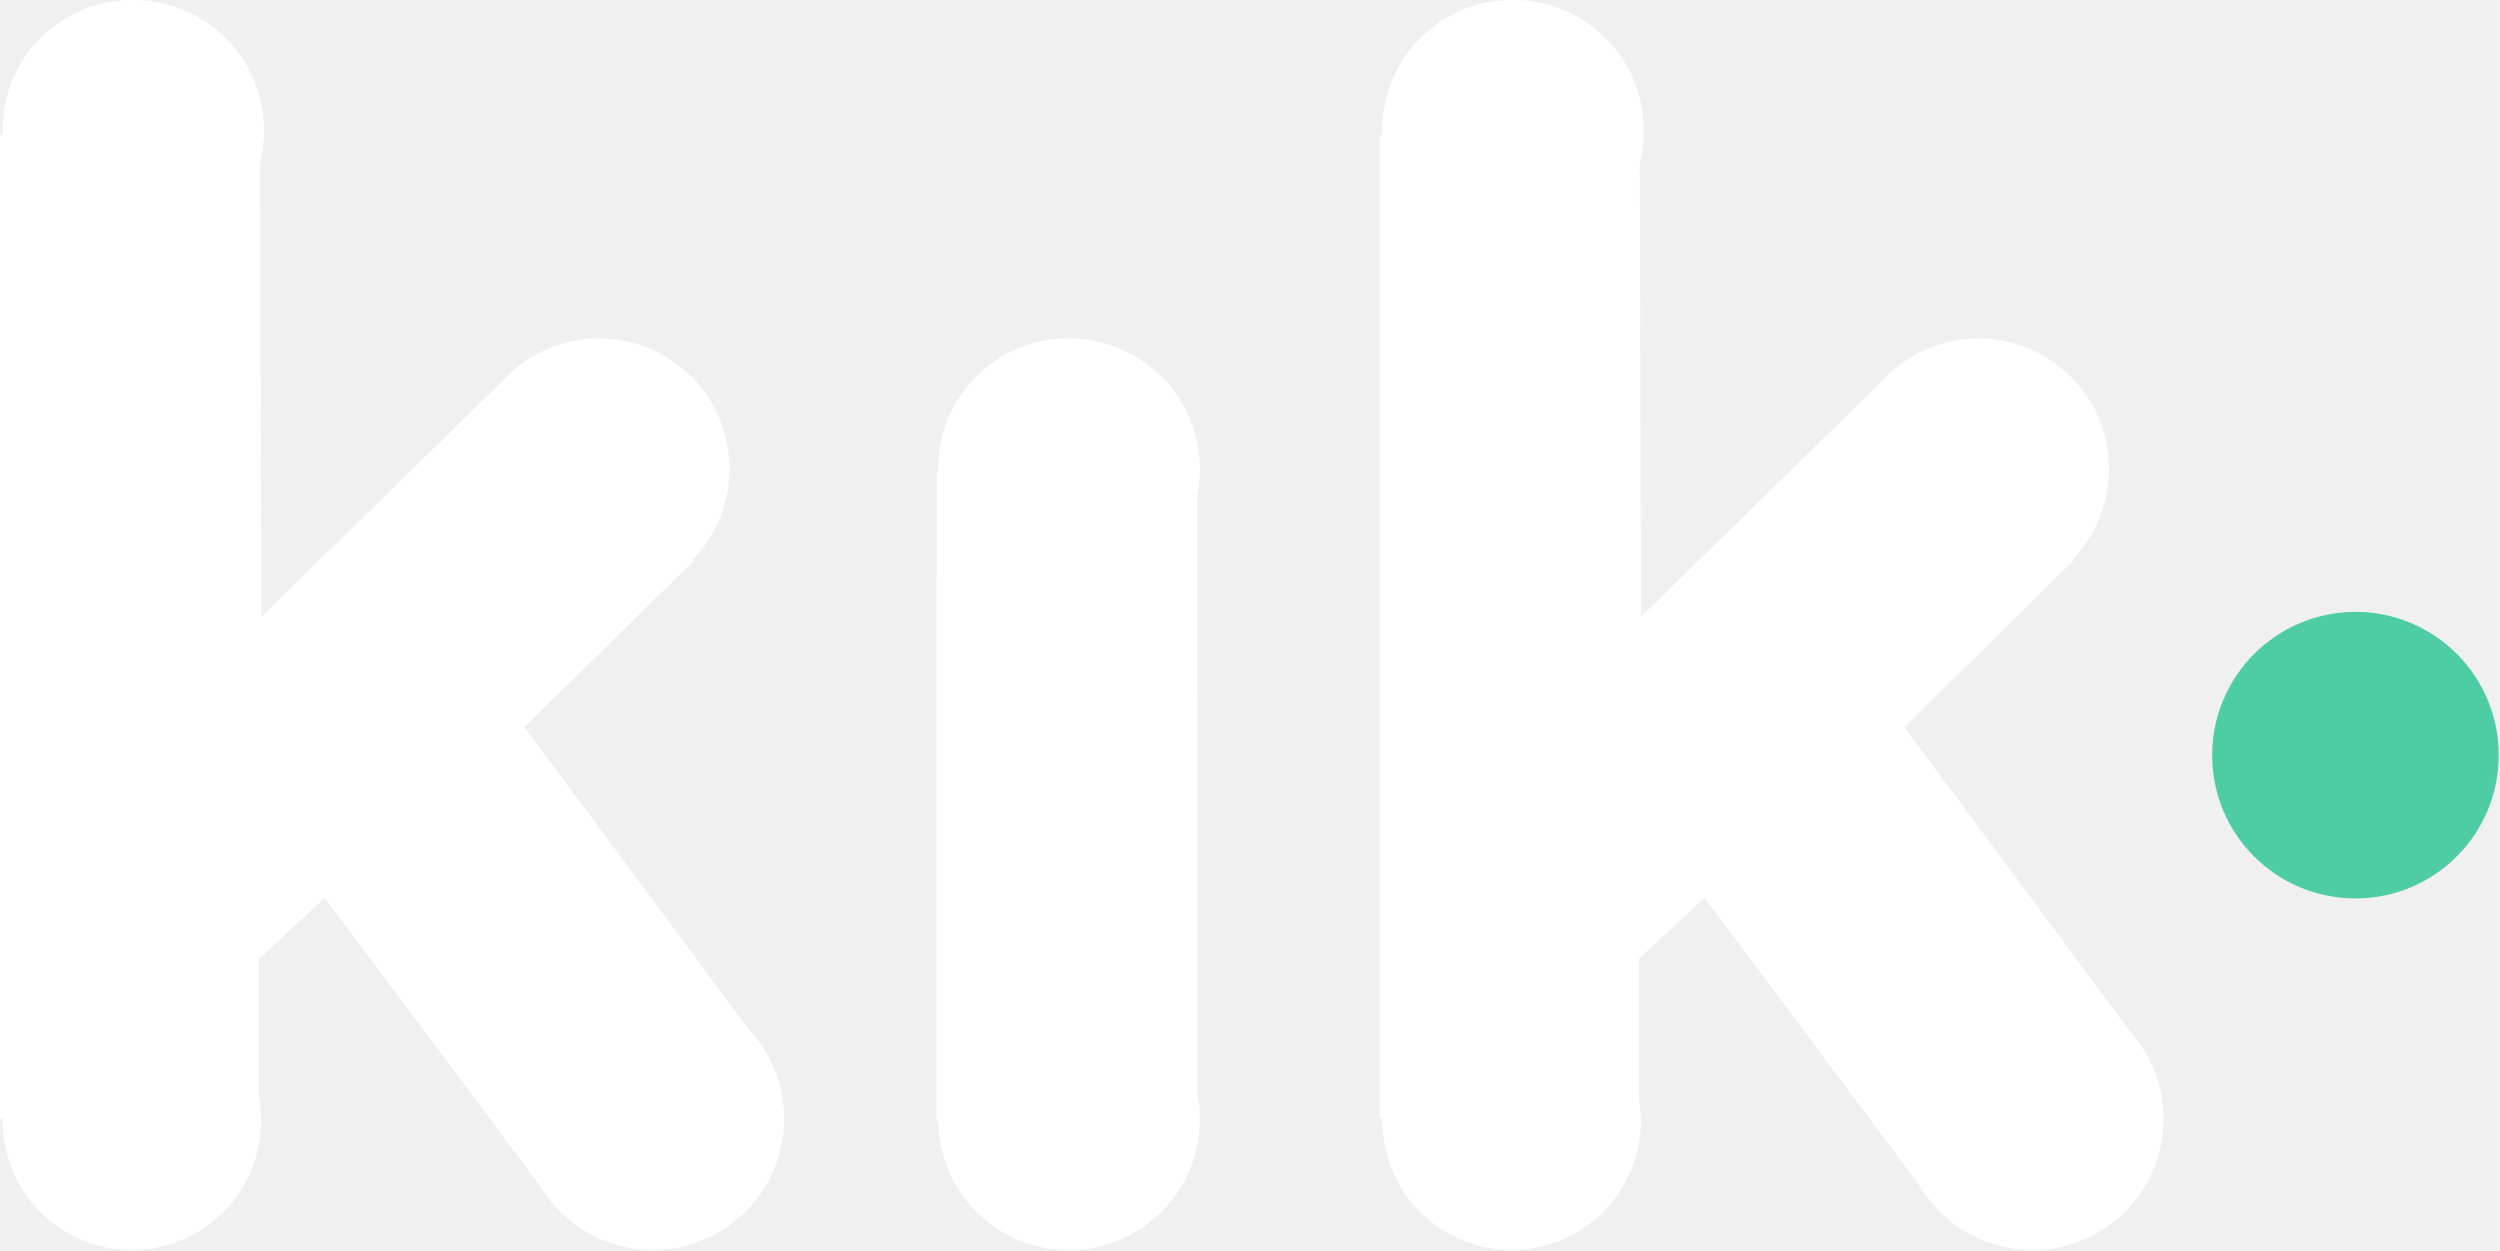
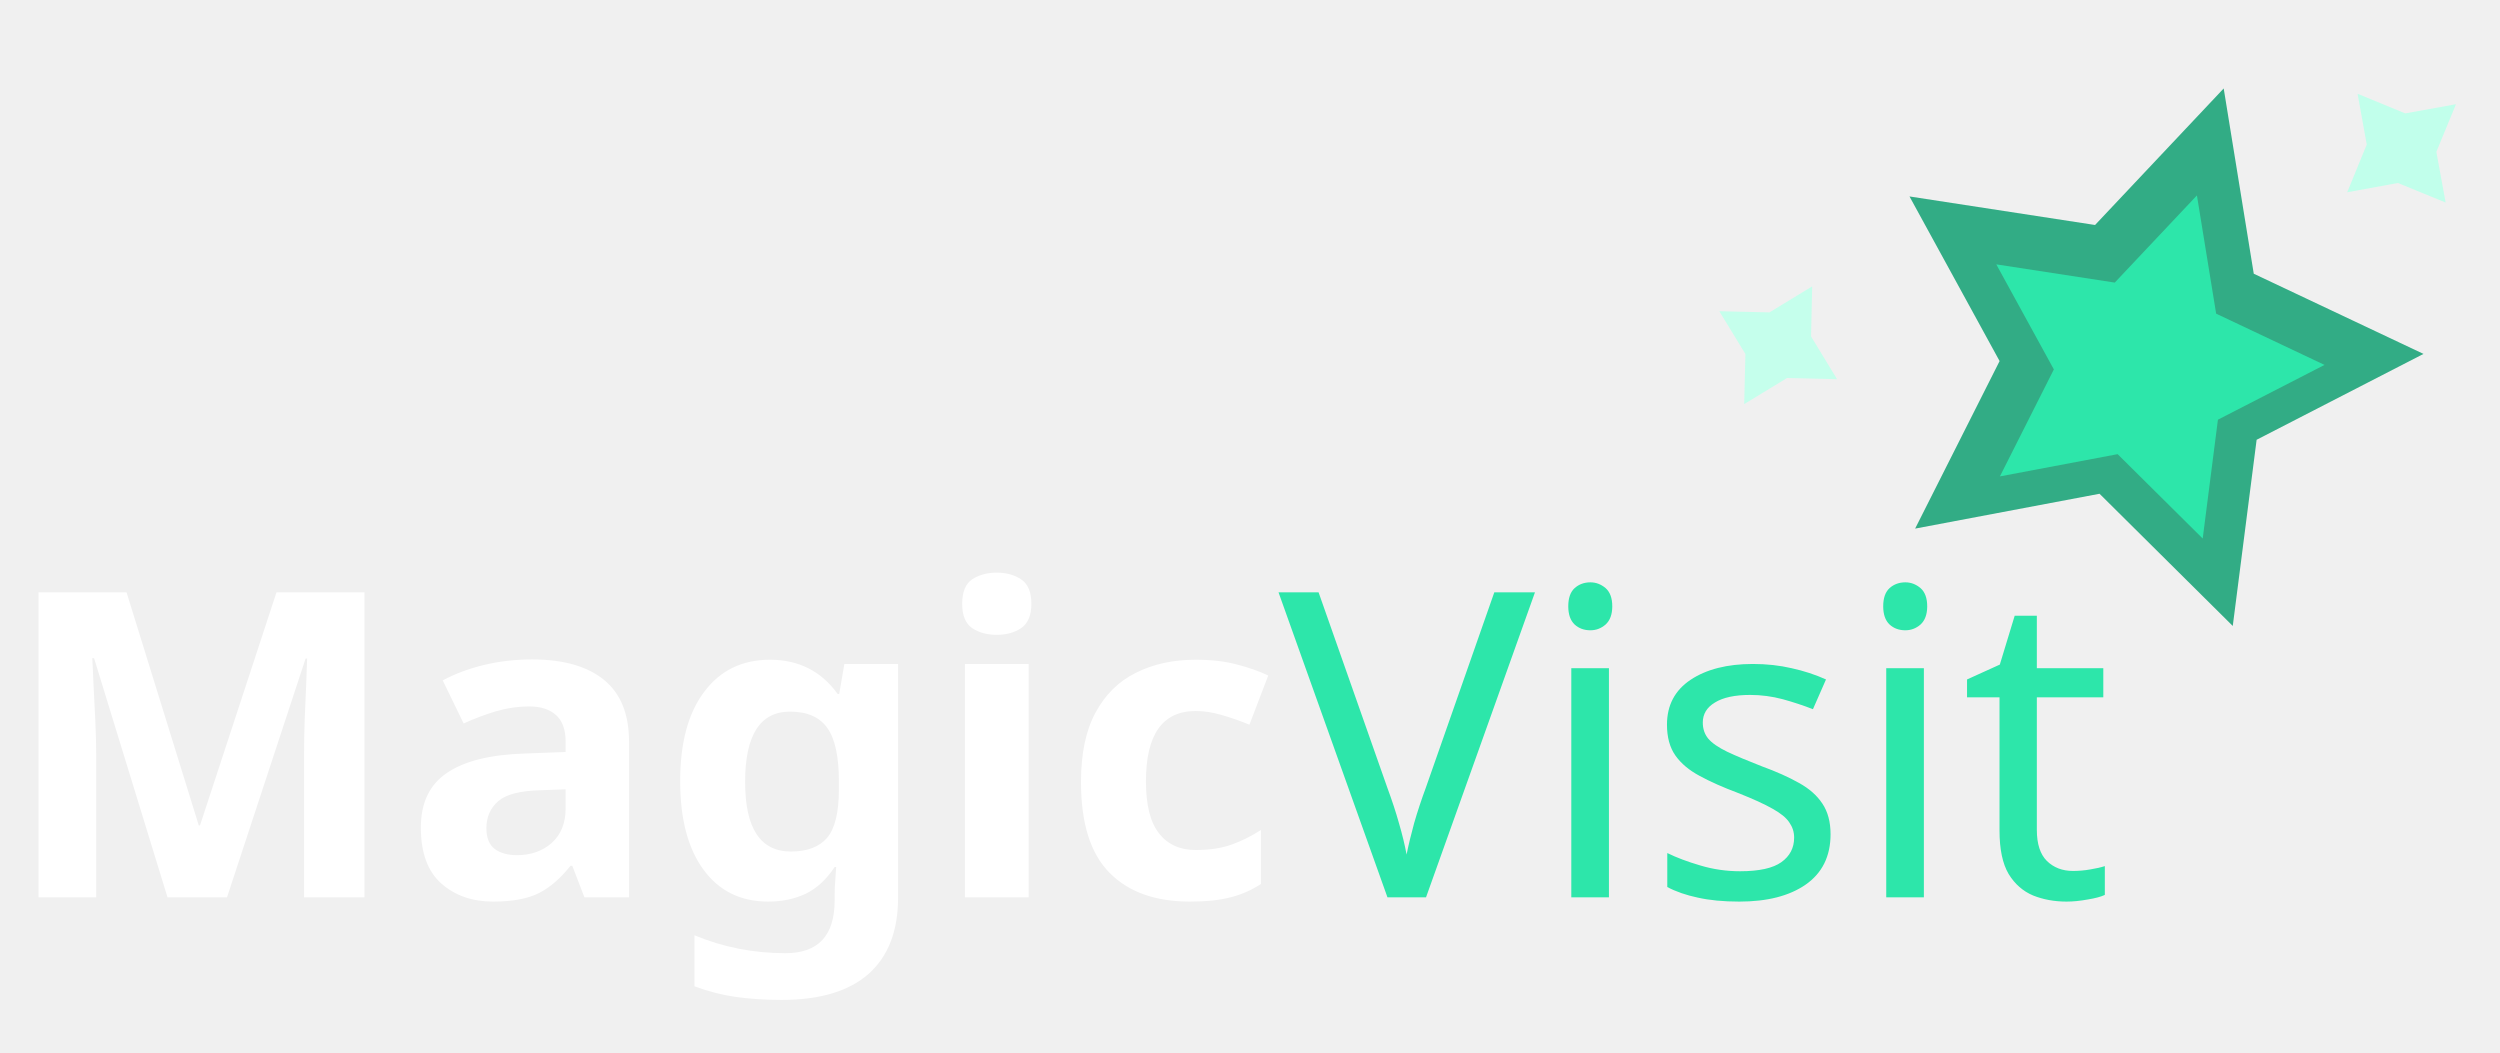
- <svg xmlns="http://www.w3.org/2000/svg" width="73.718" height="36.864" viewBox="0 0 73.718 36.864">
-   <g id="kik" transform="translate(-60.032 -80.022)">
-     <path id="Path_7" data-name="Path 7" d="M311.979,148.534a4.225,4.225,0,1,1-4.244,4.225A4.234,4.234,0,0,1,311.979,148.534Z" transform="translate(-182.473 -50.47)" fill="#4ecca3" />
-     <path id="Path_8" data-name="Path 8" d="M172.593,152.035H164.9l.008-19.131,7.682.027Z" transform="translate(-77.254 -38.956)" fill="#fff" />
-     <path id="Path_9" data-name="Path 9" d="M91.728,109.171a3.858,3.858,0,1,1-3.8,3.858A3.828,3.828,0,0,1,91.728,109.171Zm0-19.17a3.859,3.859,0,1,1-3.8,3.858A3.829,3.829,0,0,1,91.728,90ZM64.1,109.266a3.809,3.809,0,1,1-3.756,3.809A3.782,3.782,0,0,1,64.1,109.266Zm.017-29.244a3.852,3.852,0,1,1-3.771,3.851A3.811,3.811,0,0,1,64.12,80.022Z" transform="translate(-0.232)" fill="#fff" />
-     <path id="Path_10" data-name="Path 10" d="M60.033,95.149l7.667.081.038,14.122,7.1-6.941L80.5,107.69,75.5,112.607l6.979,9.408-6.224,4.517-6.65-8.889-1.936,1.8v5l-7.638-.3V95.149Z" transform="translate(0 -11.143)" fill="#fff" />
-     <path id="Path_11" data-name="Path 11" d="M116.321,90a3.849,3.849,0,1,1-3.836,3.849A3.842,3.842,0,0,1,116.321,90Zm1.55,19.147a3.867,3.867,0,1,1-3.813,3.867A3.84,3.84,0,0,1,117.871,109.15Zm25.322.116a3.809,3.809,0,1,1-3.756,3.809A3.782,3.782,0,0,1,143.193,109.266Zm.016-29.244a3.852,3.852,0,1,1-3.771,3.851A3.812,3.812,0,0,1,143.209,80.022Z" transform="translate(-38.64)" fill="#fff" />
-     <path id="Path_12" data-name="Path 12" d="M214.515,95.149l7.667.081.038,14.122,7.1-6.941,5.66,5.278-4.993,4.917,6.979,9.408-6.224,4.517-6.649-8.889-1.936,1.8v5l-7.639-.3V95.149Z" transform="translate(-113.801 -11.143)" fill="#fff" />
-     <path id="Path_13" data-name="Path 13" d="M270.8,117.923a3.849,3.849,0,1,1-3.836,3.849,3.842,3.842,0,0,1,3.836-3.849Zm1.55,19.147a3.867,3.867,0,1,1-3.813,3.867A3.84,3.84,0,0,1,272.353,137.07Z" transform="translate(-152.441 -27.92)" fill="#fff" />
+ <svg xmlns="http://www.w3.org/2000/svg" width="128.715" height="54.201" viewBox="0 0 128.715 54.201">
+   <g id="Group_123" data-name="Group 123" transform="translate(-122 -23.248)">
+     <g id="Group_122" data-name="Group 122" transform="translate(257.035 39.216) rotate(141)">
+       <g id="Group_121" data-name="Group 121" transform="translate(8.784 0)">
+         <g id="Group_120" data-name="Group 120" transform="translate(0 0)">
+           <path id="Path_28" data-name="Path 28" d="M17.053,0,18.1,9.606l8.508,4.581L17.8,18.153,16.071,27.66l-6.5-7.155L0,21.8l4.8-8.387L.607,4.705l9.459,1.971Z" transform="translate(0 0)" fill="#32ac85" />
+           <path id="Path_29" data-name="Path 29" d="M10.886,0l.67,6.132,5.431,2.925-5.625,2.532-1.1,6.069L6.112,13.09,0,13.916,3.062,8.562.387,3,6.426,4.262Z" transform="translate(4.537 4.472)" fill="#2de6aa" />
+         </g>
+       </g>
+       <path id="Path_37" data-name="Path 37" d="M3.6,0,4.877,2.329,7.207,3.6,4.877,4.877,3.6,7.206,2.329,4.877,0,3.6,2.329,2.329Z" transform="translate(0 10.044)" fill="#c1ffeb" />
+       <path id="Path_36" data-name="Path 36" d="M3.5,0,4.736,2.262,7,3.5,4.736,4.736,3.5,7,2.262,4.736,0,3.5,2.262,2.262Z" transform="translate(30.407 23.948) rotate(-21)" fill="#c5ffec" />
+     </g>
+     <text id="Visit" transform="translate(187.826 69.449)" fill="#2de6aa" font-size="22" font-family="Nunito-Regular, Nunito">
+       <tspan x="0" y="0">Visit</tspan>
+     </text>
+     <text id="Magic" transform="translate(122 69.449)" fill="#fff" font-size="22" font-family="Nunito-Bold, Nunito" font-weight="700">
+       <tspan x="0" y="0">Magic</tspan>
+     </text>
  </g>
</svg>
